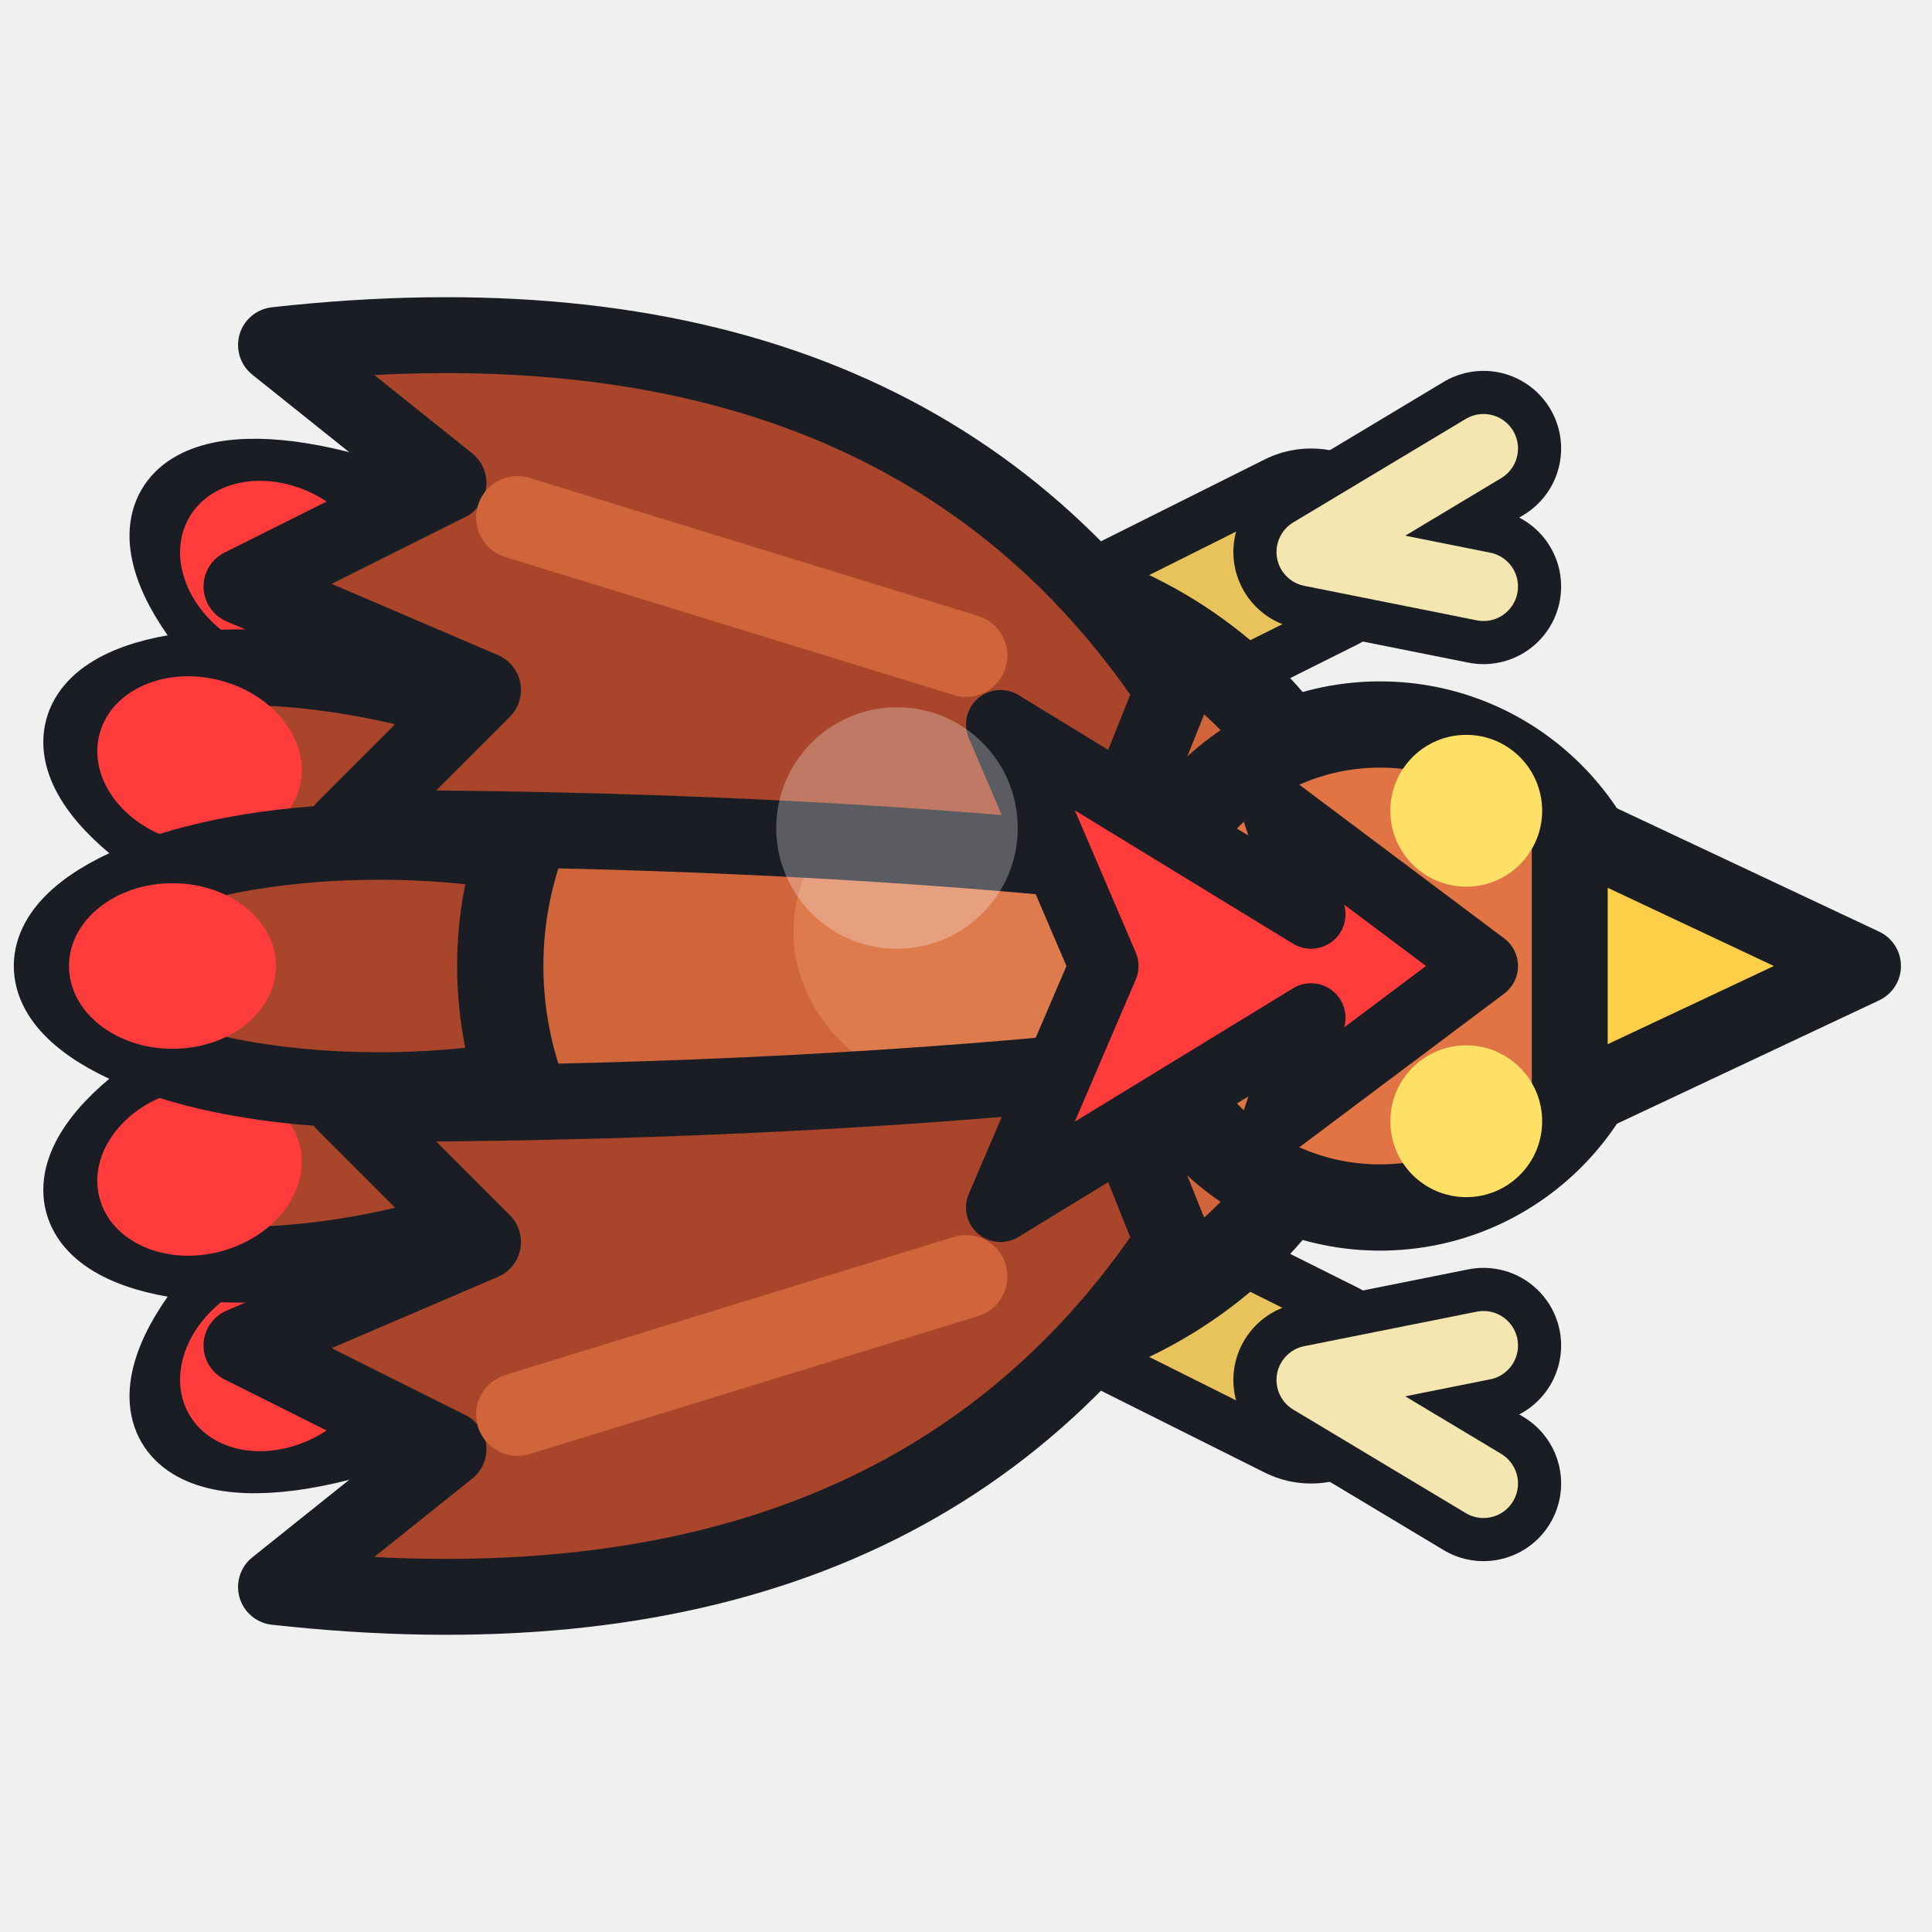
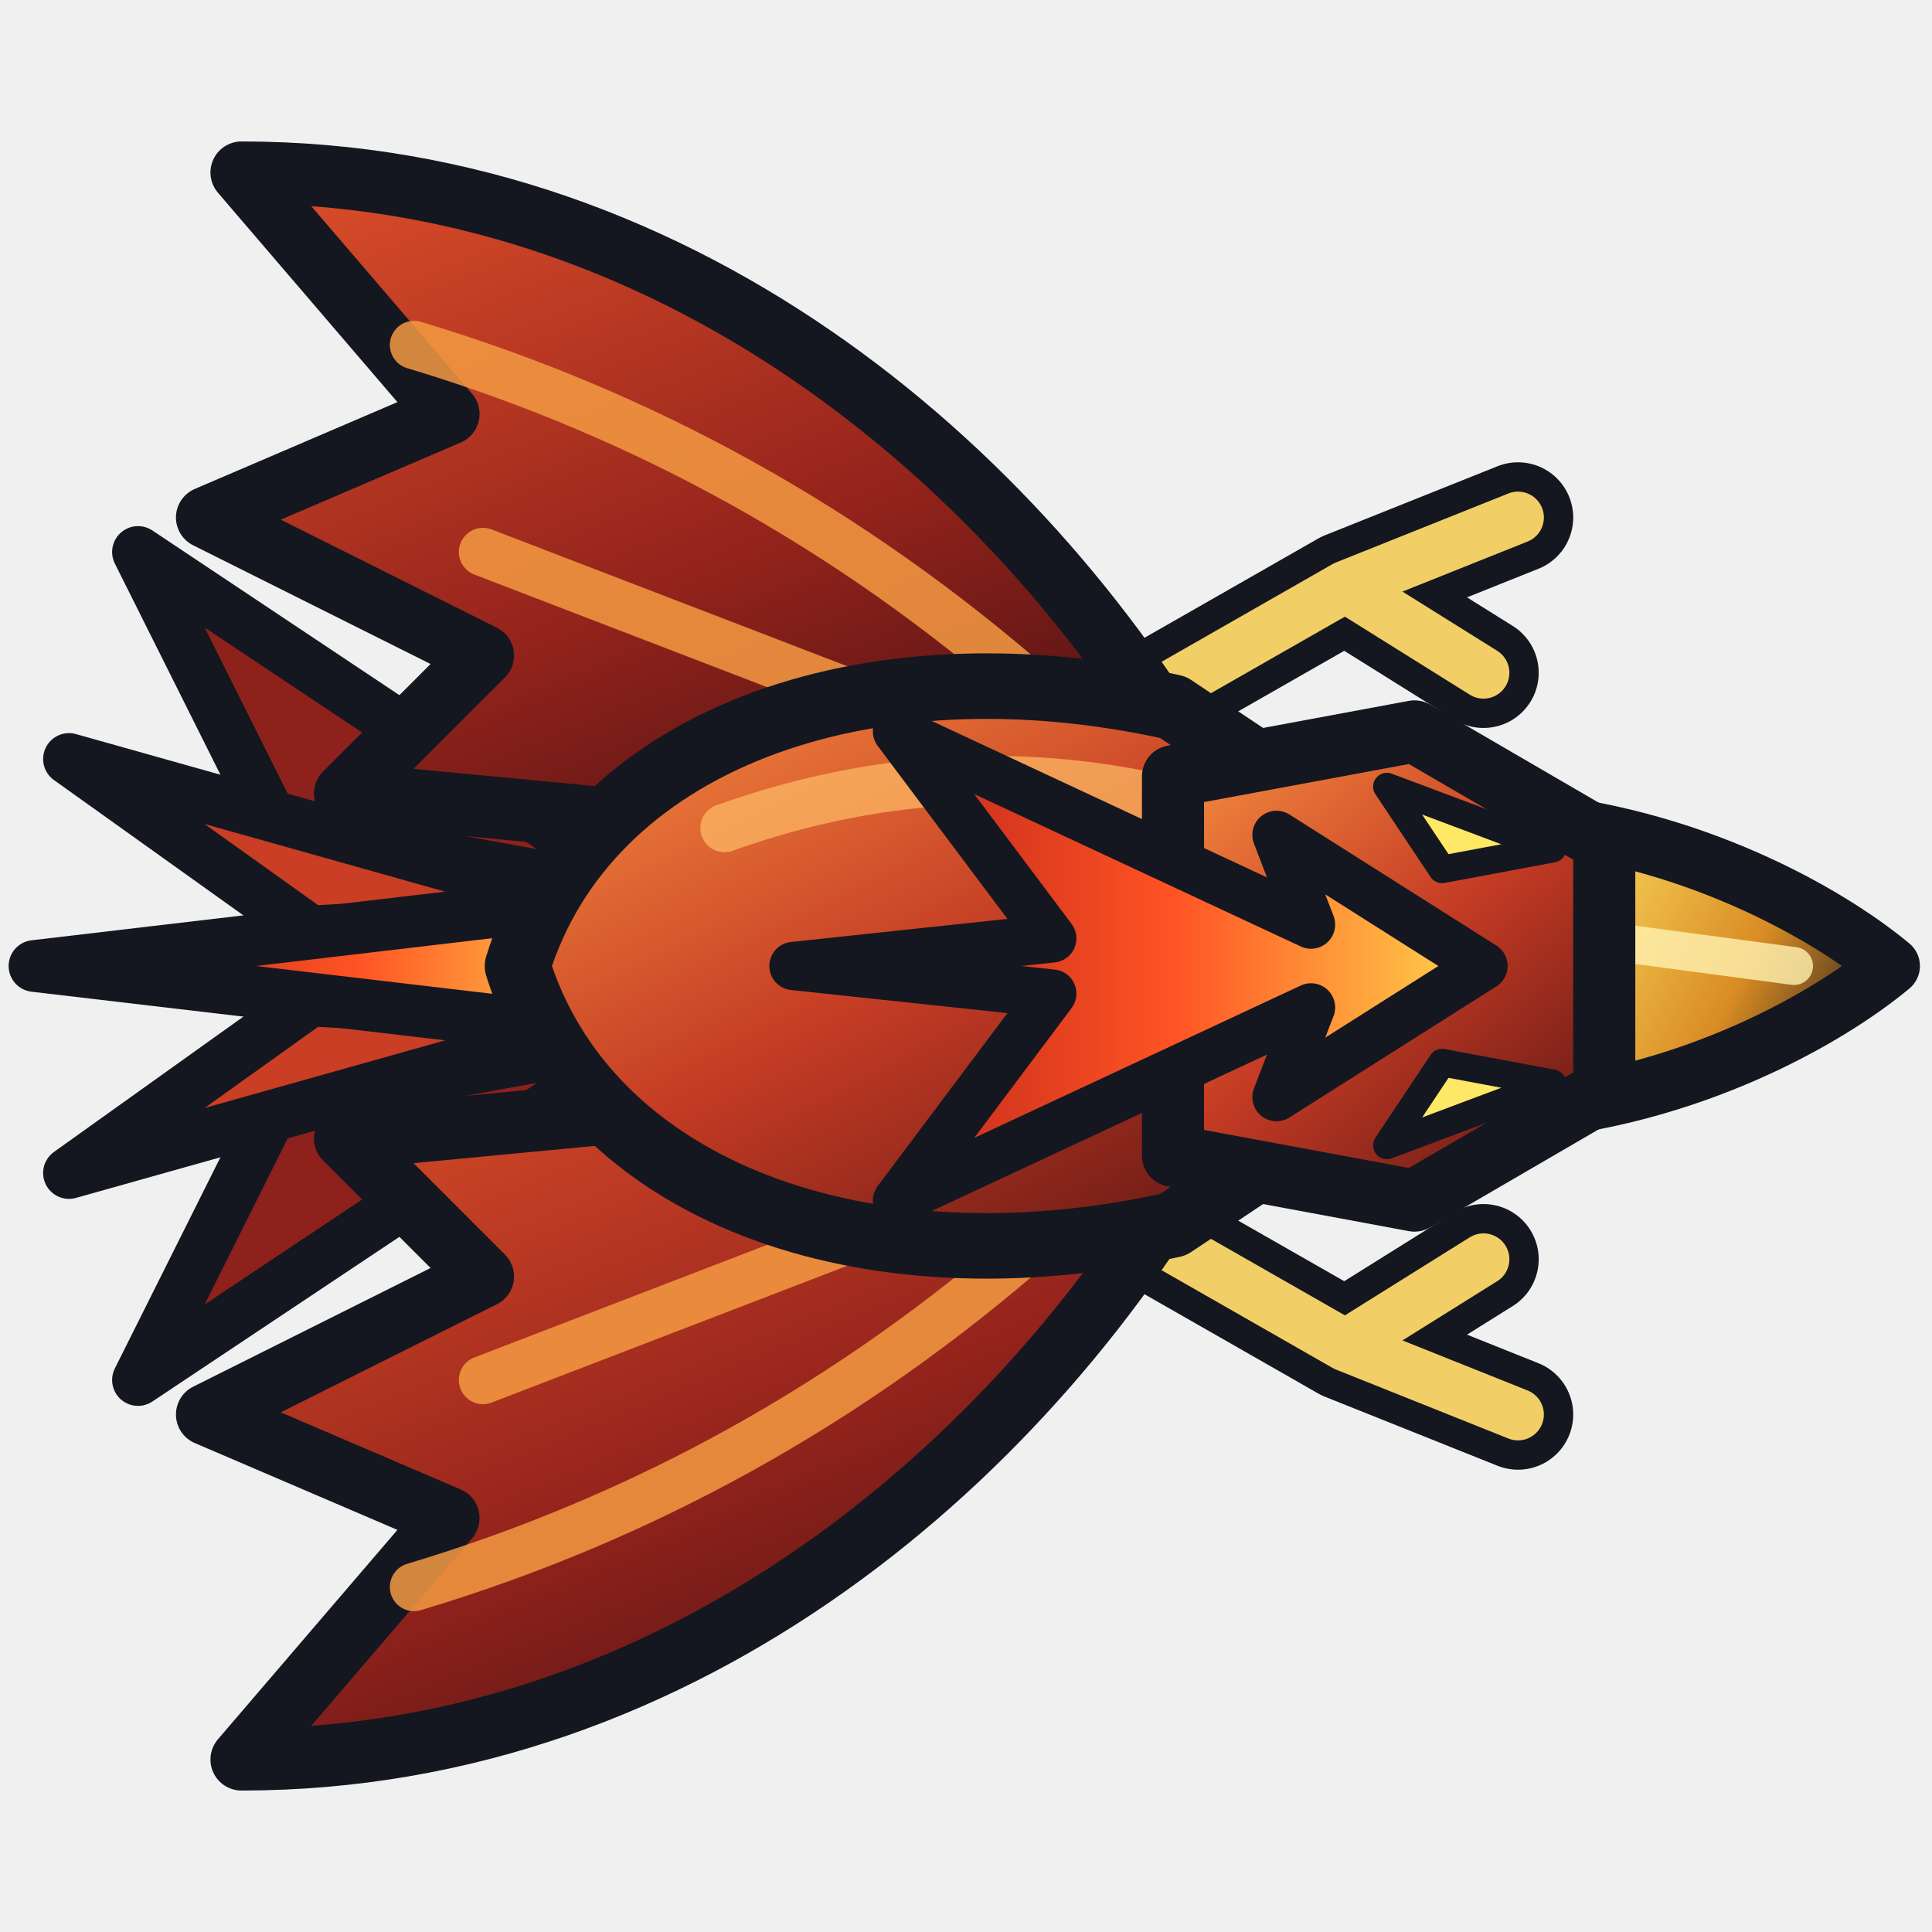
<svg xmlns="http://www.w3.org/2000/svg" width="56" height="56" viewBox="0 0 56 56">
+   <defs>
+     <linearGradient id="rp-body" x1="0.15" y1="0.05" x2="0.85" y2="0.95">
+       <stop offset="0" stop-color="#f0823c" />
+       <stop offset="0.5" stop-color="#c43b24" />
+       <stop offset="1" stop-color="#691a16" />
+     </linearGradient>
+     <linearGradient id="rp-wing" x1="0.2" y1="0" x2="0.8" y2="1">
+       <stop offset="0" stop-color="#d64a28" />
+       <stop offset="0.55" stop-color="#94231c" />
+       <stop offset="1" stop-color="#451012" />
+     </linearGradient>
+     <linearGradient id="rp-crest" x1="1" y1="0.5" x2="0" y2="0.5">
+       <stop offset="0" stop-color="#ffd84d" />
+       <stop offset="0.45" stop-color="#ff5324" />
+       <stop offset="1" stop-color="#a81818" />
+     </linearGradient>
+     <linearGradient id="rp-beak" x1="0" y1="0.3" x2="1" y2="0.7">
+       <stop offset="0" stop-color="#ffe166" />
+       <stop offset="0.6" stop-color="#d98c24" />
+       <stop offset="1" stop-color="#221c1c" />
+     </linearGradient>
+   </defs>
  <g transform="translate(28 28)">
-     <g transform="scale(1.0)">
-       <ellipse cx="0" cy="0" rx="9.5" ry="3.6" transform="rotate(-30) translate(-17 0)" fill="#a8452a" stroke="#1a1d24" stroke-width="2.2" stroke-linejoin="round" stroke-linecap="round" />
-       <ellipse cx="0" cy="0" rx="3" ry="2.4" transform="rotate(-30) translate(-23 0)" fill="#ff3b3b" />
-       <ellipse cx="0" cy="0" rx="9.5" ry="3.6" transform="rotate(30) translate(-17 0)" fill="#a8452a" stroke="#1a1d24" stroke-width="2.2" stroke-linejoin="round" stroke-linecap="round" />
-       <ellipse cx="0" cy="0" rx="3" ry="2.4" transform="rotate(30) translate(-23 0)" fill="#ff3b3b" />
-       <ellipse cx="0" cy="0" rx="9.5" ry="3.6" transform="rotate(-15) translate(-17 0)" fill="#a8452a" stroke="#1a1d24" stroke-width="2.2" stroke-linejoin="round" stroke-linecap="round" />
-       <ellipse cx="0" cy="0" rx="3" ry="2.4" transform="rotate(-15) translate(-23 0)" fill="#ff3b3b" />
-       <ellipse cx="0" cy="0" rx="9.5" ry="3.6" transform="rotate(15) translate(-17 0)" fill="#a8452a" stroke="#1a1d24" stroke-width="2.2" stroke-linejoin="round" stroke-linecap="round" />
-       <ellipse cx="0" cy="0" rx="3" ry="2.4" transform="rotate(15) translate(-23 0)" fill="#ff3b3b" />
-       <ellipse cx="0" cy="0" rx="9.5" ry="3.6" transform="rotate(0) translate(-17 0)" fill="#a8452a" stroke="#1a1d24" stroke-width="2.2" stroke-linejoin="round" stroke-linecap="round" />
-       <ellipse cx="0" cy="0" rx="3" ry="2.4" transform="rotate(0) translate(-23 0)" fill="#ff3b3b" />
-       <path d="M 2 -8 L 10 -12 M 2 8 L 10 12" stroke="#1a1d24" stroke-width="6" stroke-linecap="round" />
-       <path d="M 2 -8 L 10 -12 M 2 8 L 10 12" stroke="#e8c25a" stroke-width="3" stroke-linecap="round" />
-       <path d="M 10 -12 L 15 -15 M 10 -12 L 15 -11 M 10 12 L 15 15 M 10 12 L 15 11" stroke="#1a1d24" stroke-width="4.5" stroke-linecap="round" />
-       <path d="M 10 -12 L 15 -15 M 10 -12 L 15 -11 M 10 12 L 15 15 M 10 12 L 15 11" stroke="#f4e6b0" stroke-width="2" stroke-linecap="round" />
-       <ellipse cx="-1" cy="0" rx="12.5" ry="11.5" fill="#d0643a" stroke="#1a1d24" stroke-width="2.5" stroke-linejoin="round" stroke-linecap="round" />
-       <ellipse cx="1" cy="-1" rx="6" ry="5" fill="#e88a5a" opacity="0.6" />
-       <path d="M 6 -8 Q -2 -20 -20 -18 L -15 -14 L -21 -11 L -14 -8 L -18 -4 Q -6 -4 4 -3 Z" fill="#a8452a" stroke="#1a1d24" stroke-width="2.2" stroke-linejoin="round" stroke-linecap="round" />
-       <path d="M 6 8 Q -2 20 -20 18 L -15 14 L -21 11 L -14 8 L -18 4 Q -6 4 4 3 Z" fill="#a8452a" stroke="#1a1d24" stroke-width="2.2" stroke-linejoin="round" stroke-linecap="round" />
-       <path d="M 0 -9 L -13 -13 M 0 9 L -13 13" stroke="#d0643a" stroke-width="2.4" stroke-linecap="round" />
-       <circle cx="12" cy="0" r="7" fill="#e07444" stroke="#1a1d24" stroke-width="2.5" stroke-linejoin="round" stroke-linecap="round" />
-       <path d="M 17.5 -4 L 26 0 L 17.5 4 Z" fill="#ffcf4a" stroke="#1a1d24" stroke-width="2.2" stroke-linejoin="round" stroke-linecap="round" />
-       <path d="M 15 0 L 9 -4.5 L 10 -1.5 L 1 -7 L 4 0 L 1 7 L 10 1.5 L 9 4.5 Z" fill="#ff3b3b" stroke="#1a1d24" stroke-width="2" stroke-linejoin="round" stroke-linecap="round" />
-       <circle cx="14.5" cy="-4.5" r="2.2" fill="#ffe066" />
-       <circle cx="14.5" cy="4.5" r="2.2" fill="#ffe066" />
-       <circle cx="-2" cy="-4" r="3.5" fill="#ffffff" opacity="0.28" />
+     <g stroke="#14171f" stroke-width="1.5" stroke-linejoin="round">
+       <path d="M -9 -2 L -24 -12 L -20 -4 Z" fill="#8f211c" />
+       <path d="M -9 2 L -24 12 L -20 4 Z" fill="#8f211c" />
+       <path d="M -10 -1.5 L -26 -6 L -19 -1 Z" fill="#c93e24" />
+       <path d="M -10 1.5 L -26 6 L -19 1 Z" fill="#c93e24" />
+       <path d="M -10 -2 L -27 0 L -10 2 Z" fill="url(#rp-crest)" />
    </g>
+     <g stroke="#14171f" stroke-width="1.4" stroke-linecap="round" stroke-linejoin="round">
+       <path d="M 4 -7 L 11 -11 L 16 -13 M 11 -11 L 15 -8.5" fill="none" stroke-width="3.2" />
+       <path d="M 4 -7 L 11 -11 L 16 -13 M 11 -11 L 15 -8.5" fill="none" stroke="#f2cf66" stroke-width="1.5" />
+       <path d="M 4 7 L 11 11 L 16 13 M 11 11 L 15 8.5" fill="none" stroke-width="3.2" />
+       <path d="M 4 7 L 11 11 L 16 13 M 11 11 L 15 8.5" fill="none" stroke="#f2cf66" stroke-width="1.5" />
+     </g>
+     <g stroke="#14171f" stroke-width="1.8" stroke-linejoin="round">
+       <path d="M 7 -5 C 2 -14, -8 -23, -21 -23 L -15 -16 L -22 -13 L -14 -9 L -18 -5 L 3 -3 Z" fill="url(#rp-wing)" />
+       <path d="M 7 5 C 2 14, -8 23, -21 23 L -15 16 L -22 13 L -14 9 L -18 5 L 3 3 Z" fill="url(#rp-wing)" />
+     </g>
+     <path d="M 2 -8 Q -6 -15 -16 -18 M -1 -7 L -14 -12 M 2 8 Q -6 15 -16 18 M -1 7 L -14 12" fill="none" stroke="#f59a42" stroke-width="1.4" stroke-linecap="round" opacity="0.85" />
+     <path d="M -13 0 C -11 -6.5, -3 -9.5, 6 -7.5 L 12 -3.5 L 12 3.5 L 6 7.5 C -3 9.5, -11 6.5, -13 0 Z" fill="url(#rp-body)" stroke="#14171f" stroke-width="1.9" stroke-linejoin="round" />
+     <path d="M -7 -4 Q 0 -6.5 7 -4.5" fill="none" stroke="#ffbe66" stroke-width="1.4" stroke-linecap="round" opacity="0.7" />
+     <path d="M 16 -4.2 C 21 -3.8, 25 -1.5, 26.8 0 C 25 1.5, 21 3.8, 16 4.2 Z" fill="url(#rp-beak)" stroke="#14171f" stroke-width="1.7" stroke-linejoin="round" />
+     <path d="M 18 -0.8 L 24 0" stroke="#fff3b0" stroke-width="1.1" stroke-linecap="round" opacity="0.8" />
+     <path d="M 6 -5.5 L 13 -6.8 L 18.5 -3.6 L 18.5 3.6 L 13 6.8 L 6 5.5 Z" fill="url(#rp-body)" stroke="#14171f" stroke-width="1.8" stroke-linejoin="round" />
+     <path d="M 15 0 L 9 -3.8 L 10 -1.2 L -2 -6.8 L 2.5 -0.8 L -5 0 L 2.5 0.8 L -2 6.8 L 10 1.2 L 9 3.8 Z" fill="url(#rp-crest)" stroke="#14171f" stroke-width="1.4" stroke-linejoin="round" />
+     <path d="M 12.2 -5.2 L 17 -3.4 L 13.8 -2.8 Z" fill="#ffe866" stroke="#14171f" stroke-width="0.8" stroke-linejoin="round" />
+     <path d="M 12.2 5.2 L 17 3.4 L 13.8 2.8 Z" fill="#ffe866" stroke="#14171f" stroke-width="0.8" stroke-linejoin="round" />
  </g>
</svg>
